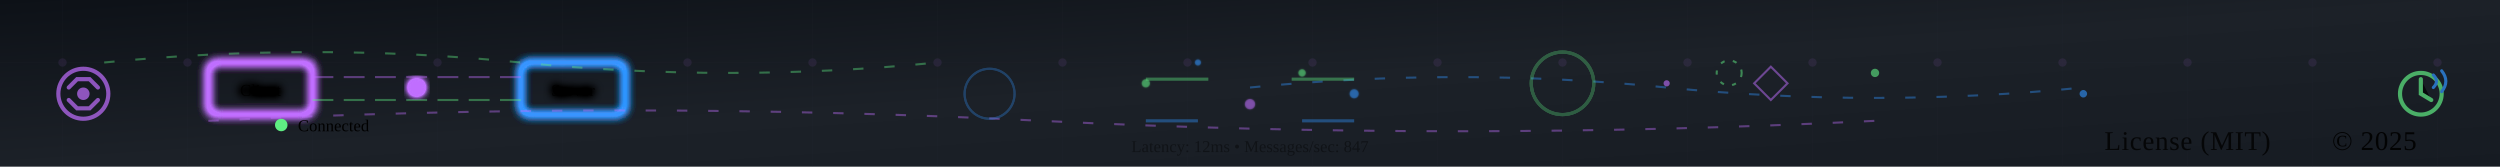
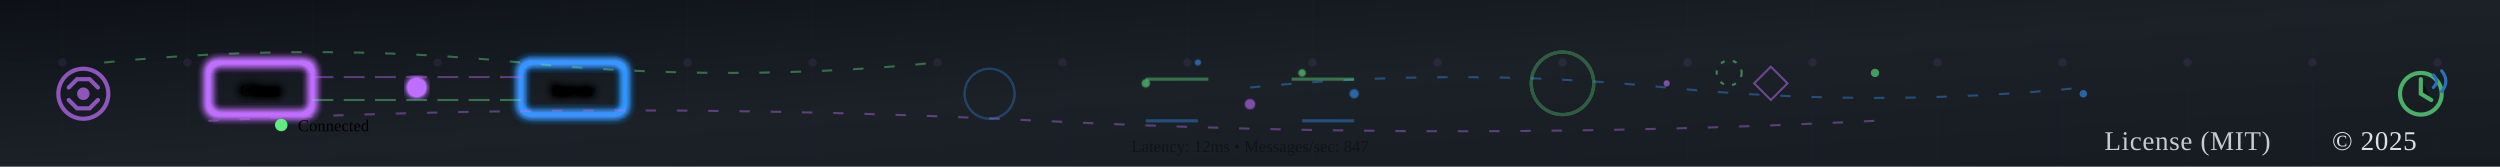
<svg xmlns="http://www.w3.org/2000/svg" width="1200" height="80" viewBox="0 0 1200 80" role="img" aria-label="WebSocket Real-time Footer">
  <defs>
    <linearGradient id="bgWSGrad15F" x1="0%" y1="0%" x2="100%" y2="100%">
      <stop offset="0%" style="stop-color:#0d1117;stop-opacity:1">

      </stop>
      <stop offset="50%" style="stop-color:#1c2128;stop-opacity:1" />
      <stop offset="100%" style="stop-color:#161b22;stop-opacity:1">

      </stop>
    </linearGradient>
    <filter id="glow15F" x="-50%" y="-50%" width="200%" height="200%">
      <feGaussianBlur stdDeviation="2" result="blur" />
      <feColorMatrix in="blur" type="matrix" values="1 0 0 0 0  0 1 0 0 0  0 0 1 0 0  0 0 0 6 0" result="glow" />
      <feMerge>
        <feMergeNode in="glow" />
        <feMergeNode in="SourceGraphic" />
      </feMerge>
    </filter>
    <pattern id="connectionGrid15F" x="0" y="0" width="60" height="60" patternUnits="userSpaceOnUse">
      <path d="M 30 0 L 30 60 M 0 30 L 60 30" stroke="#30363d" stroke-width="0.5" opacity="0.2" />
      <circle cx="30" cy="30" r="2" fill="#C06EFF" opacity="0.3" />
    </pattern>
  </defs>
  <style>
    @media (prefers-color-scheme: dark) {
      .text-link { fill: #c9d1d9; font-family: 'SF Pro Text', -apple-system, BlinkMacSystemFont, 'Segoe UI', 'Roboto', 'Helvetica Neue', Arial, sans-serif; font-weight: 500; }
      .divider { stroke: #30363d; }
    }
    @media (prefers-color-scheme: light) {
      .text-link { fill: #1f2328; font-family: 'SF Pro Text', -apple-system, BlinkMacSystemFont, 'Segoe UI', 'Roboto', 'Helvetica Neue', Arial, sans-serif; font-weight: 500; }
      .divider { stroke: #d0d7de; }
    }

    .link { font-size: 13px; letter-spacing: 0.3px; }

    .heartbeat-ping {
      animation: ping-pong 2.5s ease-in-out infinite;
    }
    @keyframes ping-pong {
      0%, 100% { opacity: 0.3; r: 3; }
      50% { opacity: 1; r: 6; }
    }

    .message-flow {
      stroke-dasharray: 10 5;
      animation: msg-flow 2s linear infinite;
    }
    @keyframes msg-flow {
      to { stroke-dashoffset: -100; }
    }

    .socket-icon {
      animation: socket-glow 4s ease-in-out infinite;
    }
    @keyframes socket-glow {
      0%, 100% { opacity: 0.6; }
      50% { opacity: 1; }
    }

    @media (prefers-reduced-motion: reduce) { * { animation: none !important; } }

    /* Enhanced particle effects */
    .particle {
      animation: particle-float 4s ease-in-out infinite;
      filter: blur(0.5px);
    }
    @keyframes particle-float {
      0%, 100% { opacity: 0; transform: translateY(0) translateX(0) scale(0); }
      25% { opacity: 0.8; transform: translateY(-20px) translateX(-10px) scale(1.5); }
      50% { opacity: 1; transform: translateY(-40px) translateX(5px) scale(2); }
      75% { opacity: 0.6; transform: translateY(-30px) translateX(15px) scale(1.8); }
    }

    .particle-2 {
      animation: particle-spin 5s linear infinite;
    }
    @keyframes particle-spin {
      0% { opacity: 0; transform: rotate(0deg) translateX(20px) scale(0); }
      50% { opacity: 1; transform: rotate(180deg) translateX(40px) scale(2); }
      100% { opacity: 0; transform: rotate(360deg) translateX(20px) scale(0); }
    }

    /* Wave effects */
    .wave-line {
      stroke-dasharray: 5 10;
      animation: wave-flow 3s linear infinite;
    }
    @keyframes wave-flow {
      to { stroke-dashoffset: -100; }
    }

    /* Glow pulse on text */
    .text-link {
      animation: text-glow 3s ease-in-out infinite;
    }
    @keyframes text-glow {
      0%, 100% { opacity: 0.7; filter: drop-shadow(0 0 0px transparent); }
      50% { opacity: 1; filter: drop-shadow(0 0 8px rgba(95, 237, 131, 0.6)); }
    }

    /* Rotating elements */
    .rotate-slow {
      animation: rotate-360 20s linear infinite;
      transform-origin: center;
    }
    @keyframes rotate-360 {
      to { transform: rotate(360deg); }
    }

    /* Shimmer effect */
    .shimmer {
      animation: shimmer-pass 4s ease-in-out infinite;
    }
    @keyframes shimmer-pass {
      0%, 100% { opacity: 0.3; }
      50% { opacity: 1; }
    }

    /* Ripple effect */
    .ripple {
      animation: ripple-expand 3s ease-out infinite;
      transform-origin: center;
    }
    @keyframes ripple-expand {
      0% { opacity: 1; transform: scale(0.5); }
      100% { opacity: 0; transform: scale(3); }
    }

    </style>
  <rect width="1200" height="80" fill="url(#bgWSGrad15F)" />
  <rect width="1200" height="80" fill="url(#connectionGrid15F)" opacity="0.3" />
  <line x1="0" y1="1" x2="1200" y2="1" class="divider" stroke-width="2" />
  <g filter="url(#glow15F)">
    <rect x="100" y="30" width="50" height="25" rx="4" fill="none" stroke="#C06EFF" stroke-width="1.5" opacity="0.6" />
    <text x="125" y="46" text-anchor="middle" class="text-link" font-size="8">Client</text>
    <rect x="250" y="30" width="50" height="25" rx="4" fill="none" stroke="#3094FF" stroke-width="1.5" opacity="0.6" />
    <text x="275" y="46" text-anchor="middle" class="text-link" font-size="8">Server</text>
  </g>
  <path class="message-flow" d="M 150 37 L 250 37" stroke="#C06EFF" stroke-width="1" opacity="0.4" style="animation-delay: 0s" />
  <path class="message-flow" d="M 250 48 L 150 48" stroke="#5FED83" stroke-width="1" opacity="0.4" style="animation-delay: 1s" />
  <circle class="heartbeat-ping" cx="200" cy="42" r="3" fill="#C06EFF" filter="url(#glow15F)" style="animation-delay: 0s" />
  <circle cx="135" cy="60" r="3" fill="#5FED83" />
  <text x="143" y="63" class="text-link" font-size="8">Connected</text>
  <g class="socket-icon" transform="translate(25, 30)" opacity="0.7">
    <circle cx="15" cy="15" r="12" fill="none" stroke="#C06EFF" stroke-width="2" />
    <path d="M 8 12 L 12 8 L 18 8 L 22 12" fill="none" stroke="#C06EFF" stroke-width="2" stroke-linecap="round" />
    <path d="M 8 18 L 12 22 L 18 22 L 22 18" fill="none" stroke="#C06EFF" stroke-width="2" stroke-linecap="round" />
    <circle cx="15" cy="15" r="3" fill="#C06EFF" />
  </g>
  <g transform="translate(1150, 30)" opacity="0.7">
    <circle cx="12" cy="15" r="10" fill="none" stroke="#5FED83" stroke-width="2" />
    <path d="M 12 8 L 12 15 L 17 18" stroke="#5FED83" stroke-width="2" stroke-linecap="round" />
    <path d="M 18 6 Q 21 9, 18 12" fill="none" stroke="#3094FF" stroke-width="1.5" stroke-linecap="round" />
    <path d="M 22 4 Q 26 9, 22 14" fill="none" stroke="#3094FF" stroke-width="1.5" stroke-linecap="round" />
  </g>
-   <text x="1050" y="72" text-anchor="middle" class="link text-link" font-size="11px" opacity="0.8">License (MIT)</text>
-   <text x="1160" y="72" text-anchor="end" class="link text-link" font-size="11px" opacity="0.9">© 2025</text>
+   <text x="1050" y="72" text-anchor="middle" class="link text-link" font-size="11px" opacity="0.8" fill="#f0f6fc">License (MIT)</text>
+   <text x="1160" y="72" text-anchor="end" class="link text-link" font-size="11px" opacity="0.9" fill="#f0f6fc">© 2025</text>
  <text x="600" y="73" text-anchor="middle" class="text-link" font-size="8" opacity="0.4">Latency: 12ms • Messages/sec: 847</text>
  <g opacity="0.6">
    <circle class="particle" cx="550" cy="40" r="2" fill="#5FED83" style="animation-delay: 0s" />
    <circle class="particle" cx="575" cy="30" r="1.5" fill="#3094FF" style="animation-delay: 0.5s" />
    <circle class="particle" cx="600" cy="50" r="2.5" fill="#C06EFF" style="animation-delay: 1s" />
    <circle class="particle" cx="625" cy="35" r="1.8" fill="#5FED83" style="animation-delay: 1.5s" />
    <circle class="particle" cx="650" cy="45" r="2.2" fill="#3094FF" style="animation-delay: 2s" />
    <circle class="particle-2" cx="800" cy="40" r="1.5" fill="#C06EFF" style="animation-delay: 0.3s" />
    <circle class="particle-2" cx="900" cy="35" r="2" fill="#5FED83" style="animation-delay: 0.8s" />
    <circle class="particle-2" cx="1000" cy="45" r="1.8" fill="#3094FF" style="animation-delay: 1.3s" />
  </g>
  <g opacity="0.4">
    <path class="wave-line" d="M 50 30 Q 150 20, 250 30 T 450 30" stroke="#5FED83" stroke-width="1" fill="none" style="animation-delay: 0s" />
    <path class="wave-line" d="M 600 42 Q 700 32, 800 42 T 1000 42" stroke="#3094FF" stroke-width="1" fill="none" style="animation-delay: 0.7s" />
    <path class="wave-line" d="M 100 58 Q 300 48, 500 58 T 900 58" stroke="#C06EFF" stroke-width="1" fill="none" style="animation-delay: 1.4s" />
  </g>
  <g opacity="0.3">
    <circle class="ripple" cx="750" cy="40" r="15" stroke="#5FED83" stroke-width="1.5" fill="none" style="animation-delay: 0s" />
    <circle class="ripple" cx="750" cy="40" r="15" stroke="#5FED83" stroke-width="1.5" fill="none" style="animation-delay: 1s" />
    <circle class="ripple" cx="750" cy="40" r="15" stroke="#5FED83" stroke-width="1.5" fill="none" style="animation-delay: 2s" />
    <circle class="ripple" cx="475" cy="45" r="12" stroke="#3094FF" stroke-width="1" fill="none" style="animation-delay: 0.5s" />
    <circle class="ripple" cx="475" cy="45" r="12" stroke="#3094FF" stroke-width="1" fill="none" style="animation-delay: 1.5s" />
  </g>
  <g opacity="0.5">
    <g class="rotate-slow" transform="translate(850, 40)">
      <path d="M -8 0 L 0 -8 L 8 0 L 0 8 Z" fill="none" stroke="#C06EFF" stroke-width="1" />
    </g>
    <g class="rotate-slow" transform="translate(830, 35)" style="animation-direction: reverse;">
      <circle cx="0" cy="0" r="6" fill="none" stroke="#5FED83" stroke-width="1" stroke-dasharray="2 4" />
    </g>
  </g>
  <g opacity="0.4">
    <line class="shimmer" x1="550" y1="38" x2="580" y2="38" stroke="#5FED83" stroke-width="1.5" style="animation-delay: 0s" />
    <line class="shimmer" x1="620" y1="38" x2="650" y2="38" stroke="#5FED83" stroke-width="1.5" style="animation-delay: 0.3s" />
    <line class="shimmer" x1="550" y1="58" x2="575" y2="58" stroke="#3094FF" stroke-width="1.5" style="animation-delay: 0.6s" />
    <line class="shimmer" x1="625" y1="58" x2="650" y2="58" stroke="#3094FF" stroke-width="1.5" style="animation-delay: 0.9s" />
  </g>
</svg>
